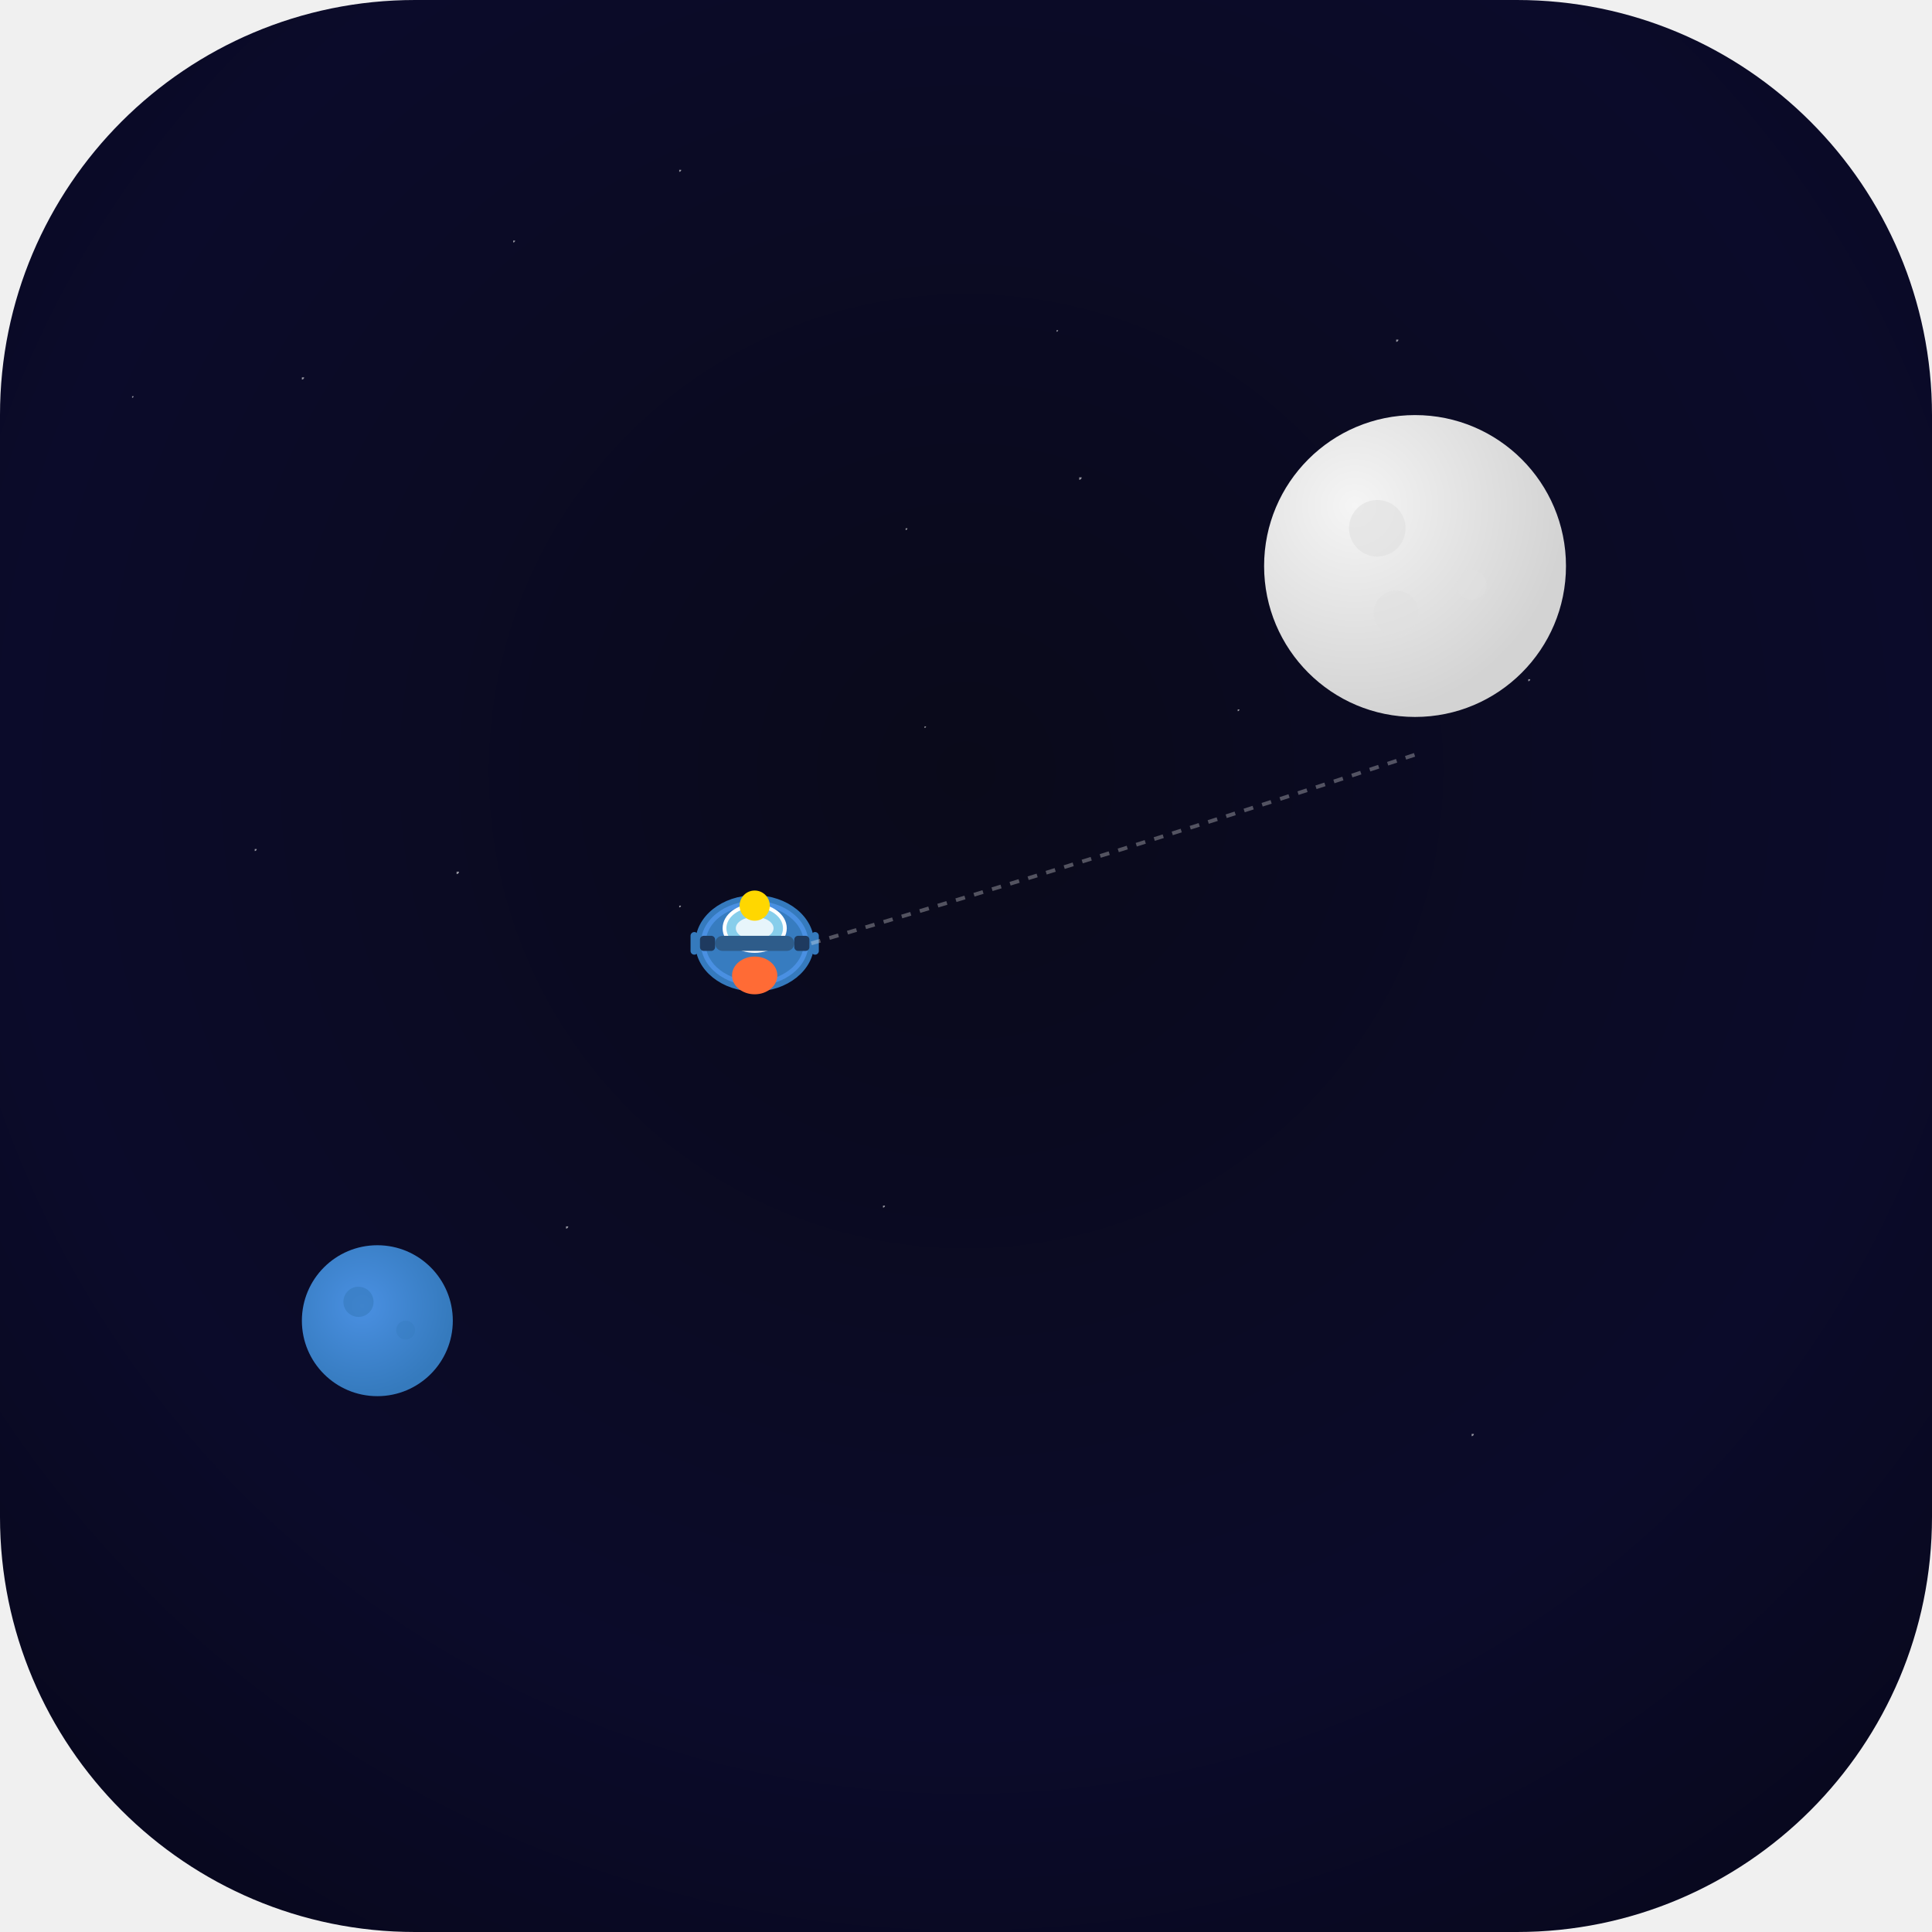
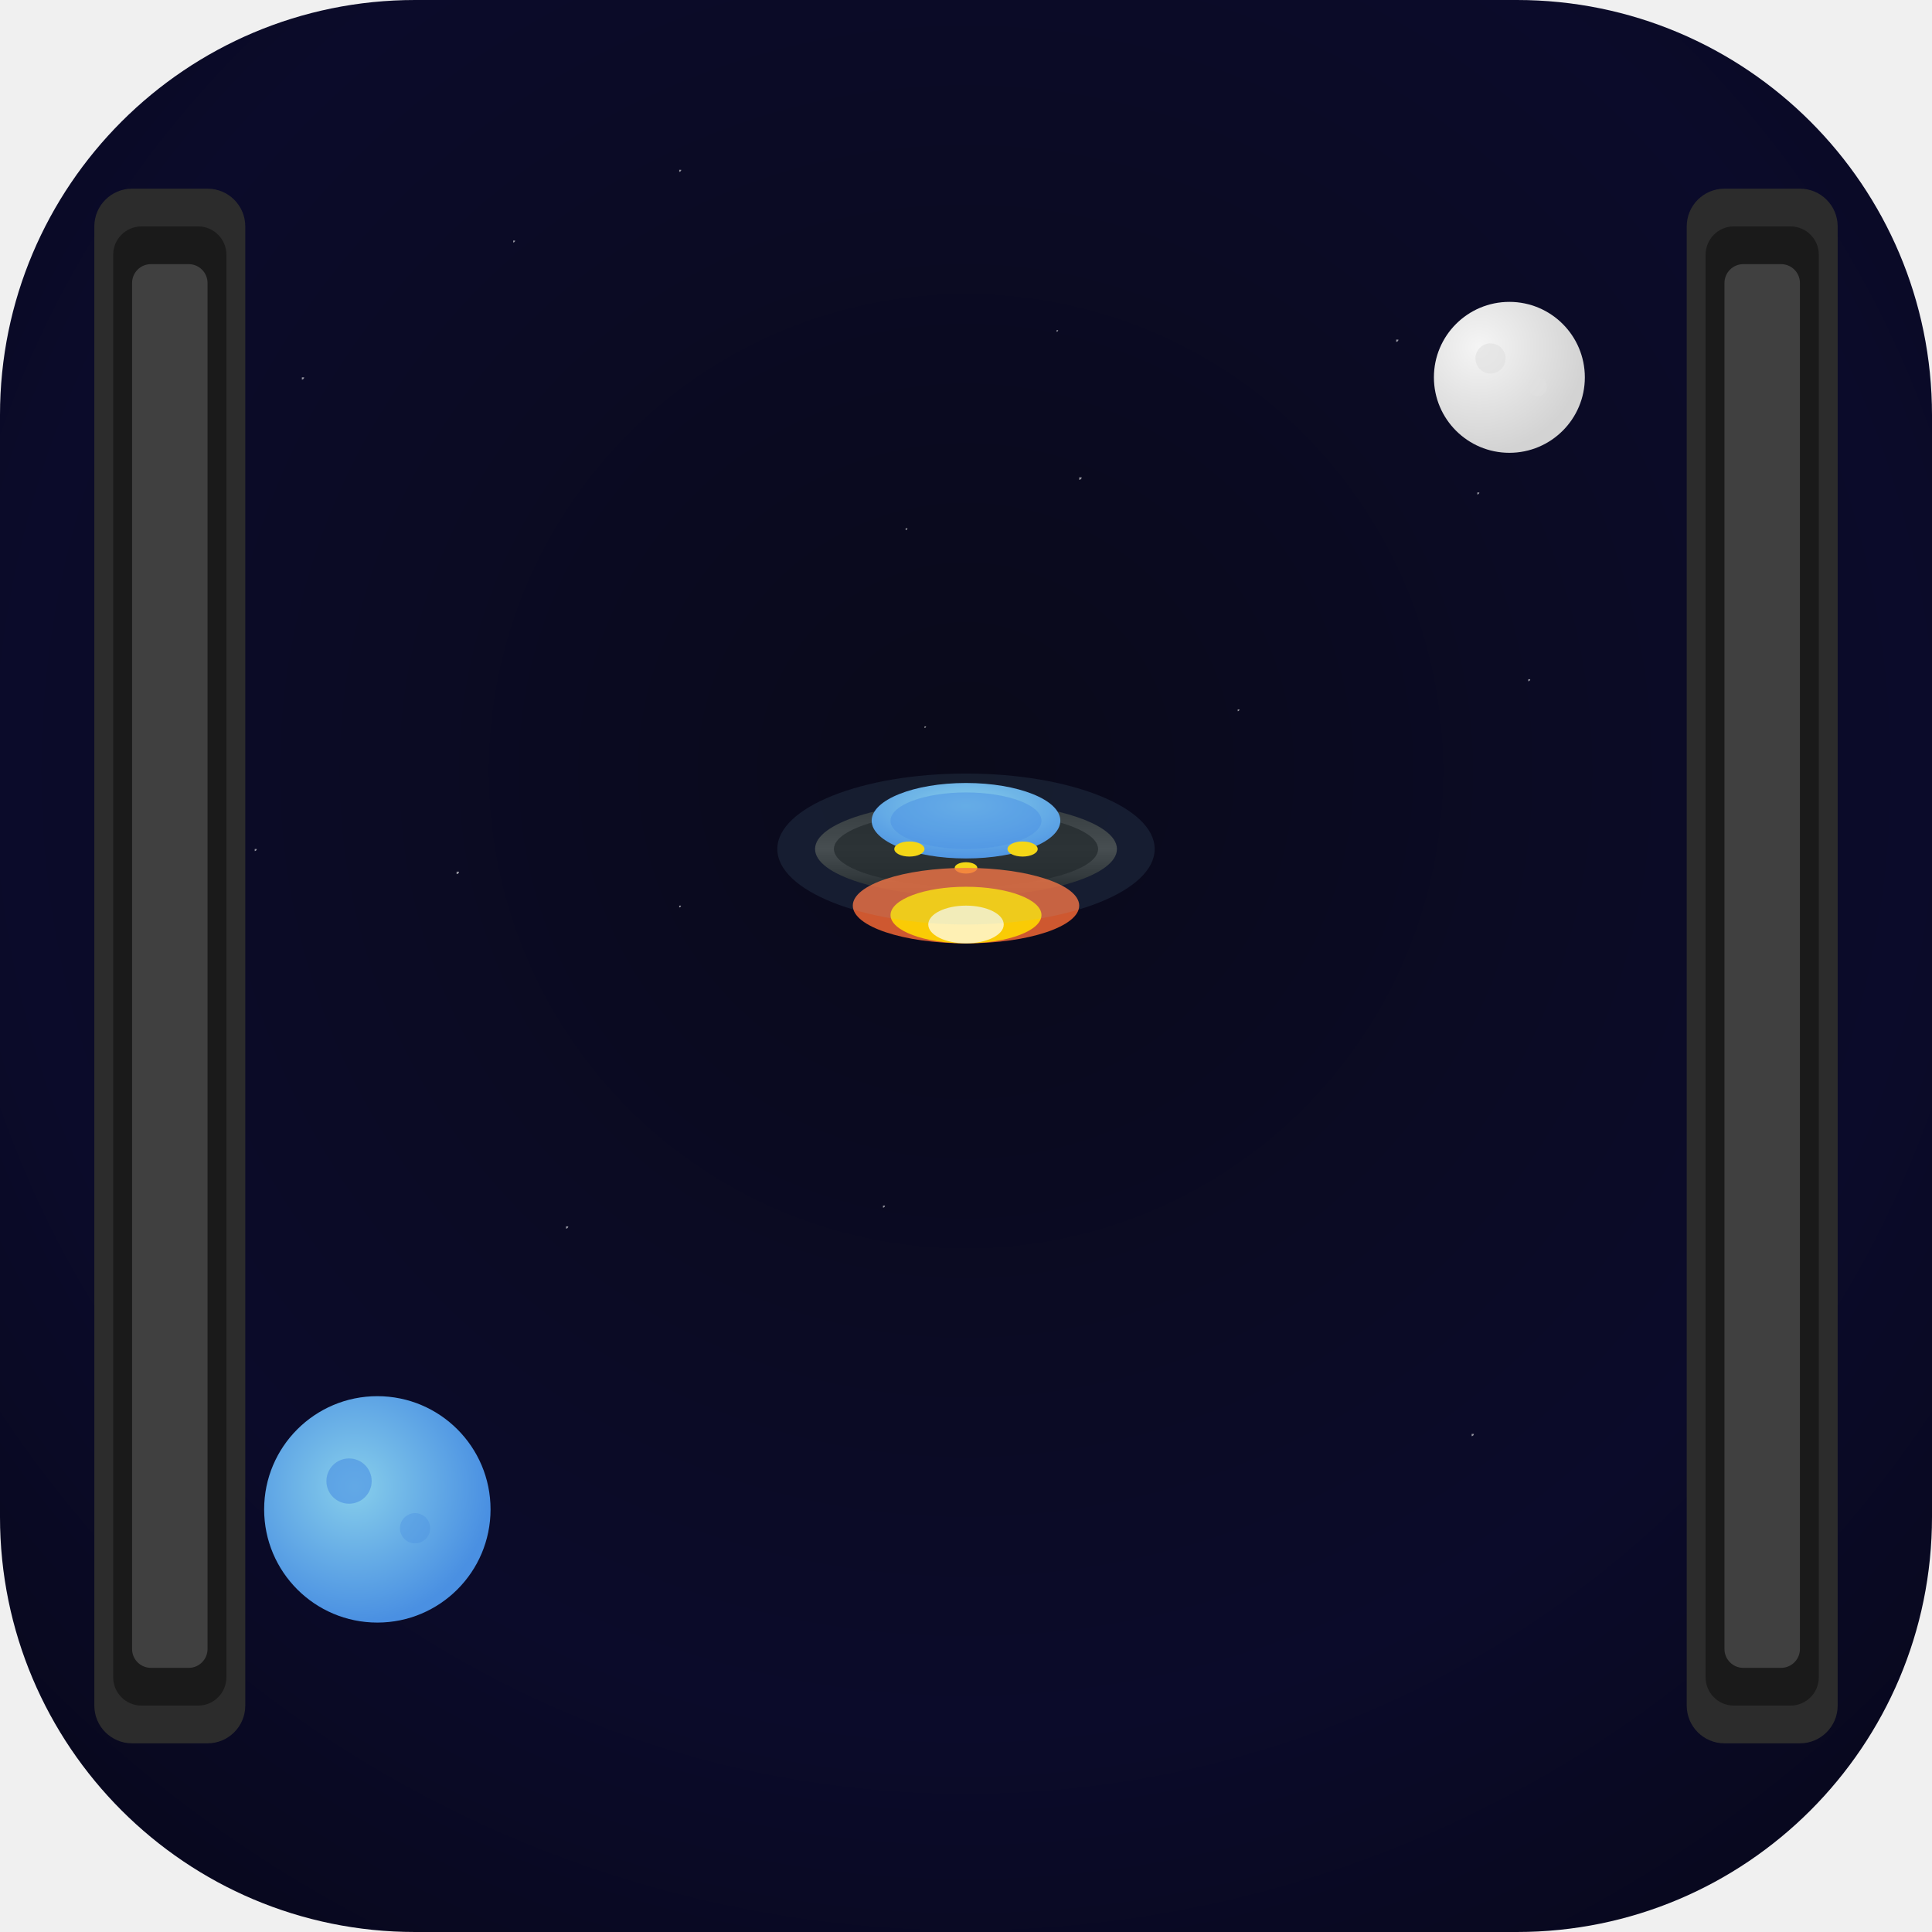
<svg xmlns="http://www.w3.org/2000/svg" width="1024" height="1024" viewBox="0 0 1024 1024">
  <defs>
    <radialGradient id="bg" cx="50%" cy="40%" r="70%">
      <stop offset="0%" stop-color="#0A0A1A" />
      <stop offset="70%" stop-color="#0B0B2A" />
      <stop offset="100%" stop-color="#08081E" />
    </radialGradient>
+     <radialGradient id="planet" cx="40%" cy="40%" r="60%">
+       <stop offset="0%" stop-color="#87CEEB" />
+       <stop offset="100%" stop-color="#4A90E2" />
+     </radialGradient>
    <radialGradient id="moon" cx="30%" cy="30%" r="70%">
      <stop offset="0%" stop-color="#F5F5F5" />
      <stop offset="100%" stop-color="#D3D3D3" />
    </radialGradient>
-     <radialGradient id="planet" cx="40%" cy="40%" r="60%">
-       <stop offset="0%" stop-color="#4A90E2" />
-       <stop offset="100%" stop-color="#357ABD" />
+     <linearGradient id="ufo" x1="0%" y1="0%" x2="0%" y2="100%">
+       <stop offset="0%" stop-color="#2C2C2C" />
+       <stop offset="50%" stop-color="#404040" />
+       <stop offset="100%" stop-color="#1A1A1A" />
+     </linearGradient>
+     <radialGradient id="ufoDome" cx="50%" cy="30%" r="70%">
+       <stop offset="0%" stop-color="#87CEEB" />
+       <stop offset="100%" stop-color="#4A90E2" />
    </radialGradient>
    <symbol id="star">
      <circle r="1.2" fill="#FFFFFF" opacity="0.8" />
    </symbol>
  </defs>
  <rect width="1024" height="1024" rx="220" fill="url(#bg)" />
  <g opacity="0.7">
    <use href="#star" x="160" y="200" />
    <use href="#star" x="320" y="150" transform="scale(0.85)" />
    <use href="#star" x="520" y="230" transform="scale(1.1)" />
    <use href="#star" x="740" y="180" />
    <use href="#star" x="870" y="290" transform="scale(0.9)" />
    <use href="#star" x="220" y="420" transform="scale(1.1)" />
    <use href="#star" x="820" y="470" transform="scale(0.8)" />
    <use href="#star" x="300" y="650" />
    <use href="#star" x="520" y="710" transform="scale(0.9)" />
    <use href="#star" x="780" y="760" />
    <use href="#star" x="100" y="300" transform="scale(0.7)" />
    <use href="#star" x="400" y="100" transform="scale(0.9)" />
    <use href="#star" x="600" y="350" transform="scale(0.8)" />
    <use href="#star" x="800" y="250" transform="scale(0.7)" />
    <use href="#star" x="150" y="500" transform="scale(0.9)" />
    <use href="#star" x="450" y="600" transform="scale(0.8)" />
    <use href="#star" x="700" y="550" transform="scale(0.7)" />
    <use href="#star" x="900" y="400" transform="scale(0.9)" />
  </g>
-   <g transform="translate(750, 300)">
-     <circle cx="0" cy="0" r="80" fill="url(#moon)" />
-     <circle cx="-20" cy="-20" r="15" fill="#E0E0E0" opacity="0.6" />
-     <circle cx="30" cy="10" r="8" fill="#E0E0E0" opacity="0.4" />
-     <circle cx="-10" cy="25" r="12" fill="#E0E0E0" opacity="0.5" />
+   <g transform="translate(200, 800)">
+     <circle cx="0" cy="0" r="60" fill="url(#planet)" />
+     <circle cx="-15" cy="-15" r="12" fill="#4A90E2" opacity="0.6" />
+     <circle cx="20" cy="10" r="8" fill="#4A90E2" opacity="0.4" />
  </g>
-   <g transform="translate(200, 700)">
-     <circle cx="0" cy="0" r="40" fill="url(#planet)" />
-     <circle cx="-10" cy="-10" r="8" fill="#357ABD" opacity="0.6" />
-     <circle cx="15" cy="5" r="5" fill="#357ABD" opacity="0.4" />
+   <g transform="translate(800, 200)">
+     <circle cx="0" cy="0" r="40" fill="url(#moon)" />
+     <circle cx="-10" cy="-10" r="8" fill="#E0E0E0" opacity="0.6" />
+     <circle cx="15" cy="5" r="5" fill="#E0E0E0" opacity="0.4" />
  </g>
-   <g transform="translate(400, 500)">
-     <ellipse cx="0" cy="0" rx="30" ry="24" fill="#4A90E2" stroke="#357ABD" stroke-width="3" />
-     <ellipse cx="0" cy="0" rx="26" ry="20" fill="#357ABD" opacity="0.9" />
-     <ellipse cx="0" cy="-8" rx="16" ry="12" fill="#87CEEB" stroke="#FFFFFF" stroke-width="2" />
-     <ellipse cx="0" cy="-8" rx="10" ry="6" fill="#FFFFFF" opacity="0.8" />
-     <rect x="-21" y="-4" width="42" height="8" fill="#2E5C8A" rx="4" />
-     <rect x="-29" y="-4" width="8" height="8" fill="#1E3A5F" rx="2" />
-     <rect x="21" y="-4" width="8" height="8" fill="#1E3A5F" rx="2" />
-     <ellipse cx="0" cy="17" rx="12" ry="10" fill="#FF6B35" />
-     <ellipse cx="0" cy="17" rx="8" ry="6" fill="#FF6B35" opacity="0.9" />
-     <rect x="-34" y="-6" width="4" height="12" fill="#357ABD" rx="2" />
-     <rect x="30" y="-6" width="4" height="12" fill="#357ABD" rx="2" />
-     <ellipse cx="0" cy="-20" rx="8" ry="8" fill="#FFD700" />
-     <path d="M 30,0 Q 200,-50 350,-100" fill="none" stroke="#FFFFFF" stroke-width="2" stroke-dasharray="5,5" opacity="0.3" />
+   <g>
+     <rect x="50" y="100" width="80" height="824" fill="#2C2C2C" rx="20" />
+     <rect x="60" y="120" width="60" height="784" fill="#1A1A1A" rx="15" />
+     <rect x="70" y="140" width="40" height="744" fill="#404040" rx="10" />
+     <rect x="894" y="100" width="80" height="824" fill="#2C2C2C" rx="20" />
+     <rect x="904" y="120" width="60" height="784" fill="#1A1A1A" rx="15" />
+     <rect x="914" y="140" width="40" height="744" fill="#404040" rx="10" />
+   </g>
+   <g transform="translate(512, 450)">
+     <ellipse cx="0" cy="0" rx="80" ry="25" fill="url(#ufo)" />
+     <ellipse cx="0" cy="0" rx="70" ry="20" fill="#1A1A1A" opacity="0.8" />
+     <ellipse cx="0" cy="-15" rx="50" ry="20" fill="url(#ufoDome)" />
+     <ellipse cx="0" cy="-15" rx="40" ry="15" fill="#4A90E2" opacity="0.6" />
+     <ellipse cx="-30" cy="0" rx="8" ry="4" fill="#FFD700" />
+     <ellipse cx="30" cy="0" rx="8" ry="4" fill="#FFD700" />
+     <ellipse cx="0" cy="10" rx="6" ry="3" fill="#FFD700" />
+     <ellipse cx="0" cy="30" rx="60" ry="20" fill="#FF6B35" opacity="0.8" />
+     <ellipse cx="0" cy="35" rx="40" ry="15" fill="#FFD700" opacity="0.9" />
+     <ellipse cx="0" cy="40" rx="20" ry="10" fill="#FFFFFF" opacity="0.7" />
+     <ellipse cx="0" cy="0" rx="100" ry="40" fill="#87CEEB" opacity="0.1" />
  </g>
</svg>
